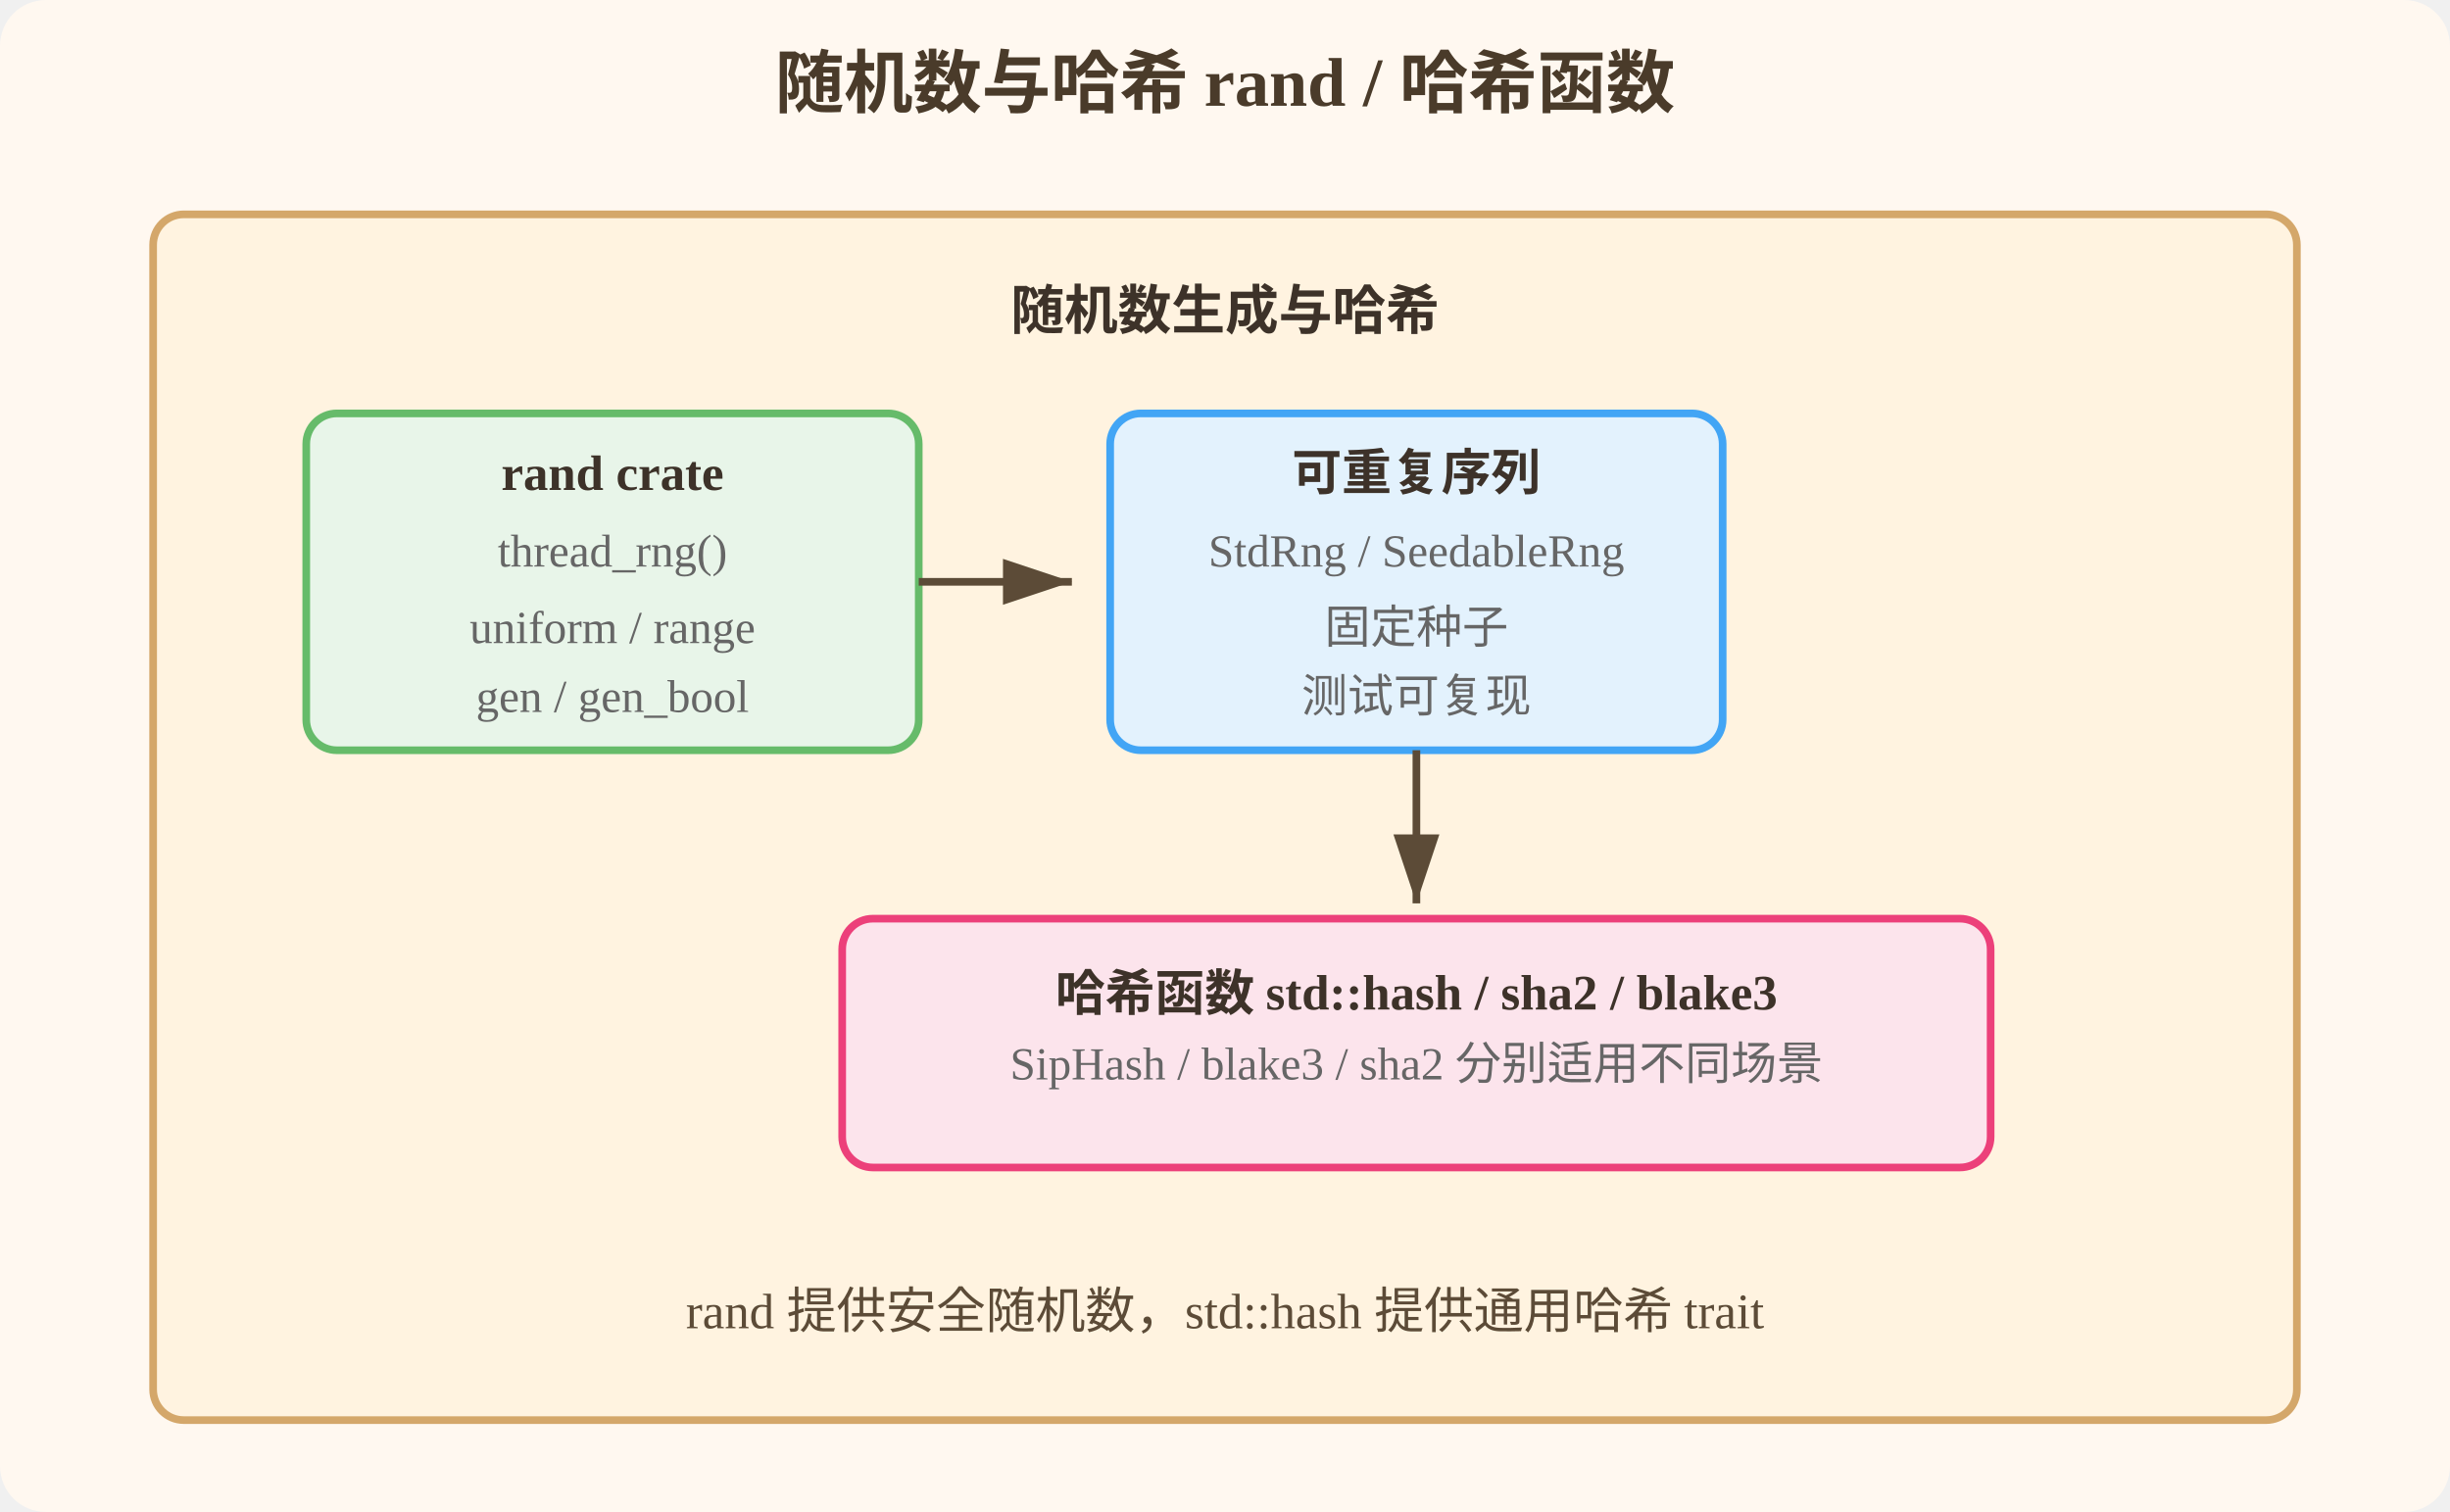
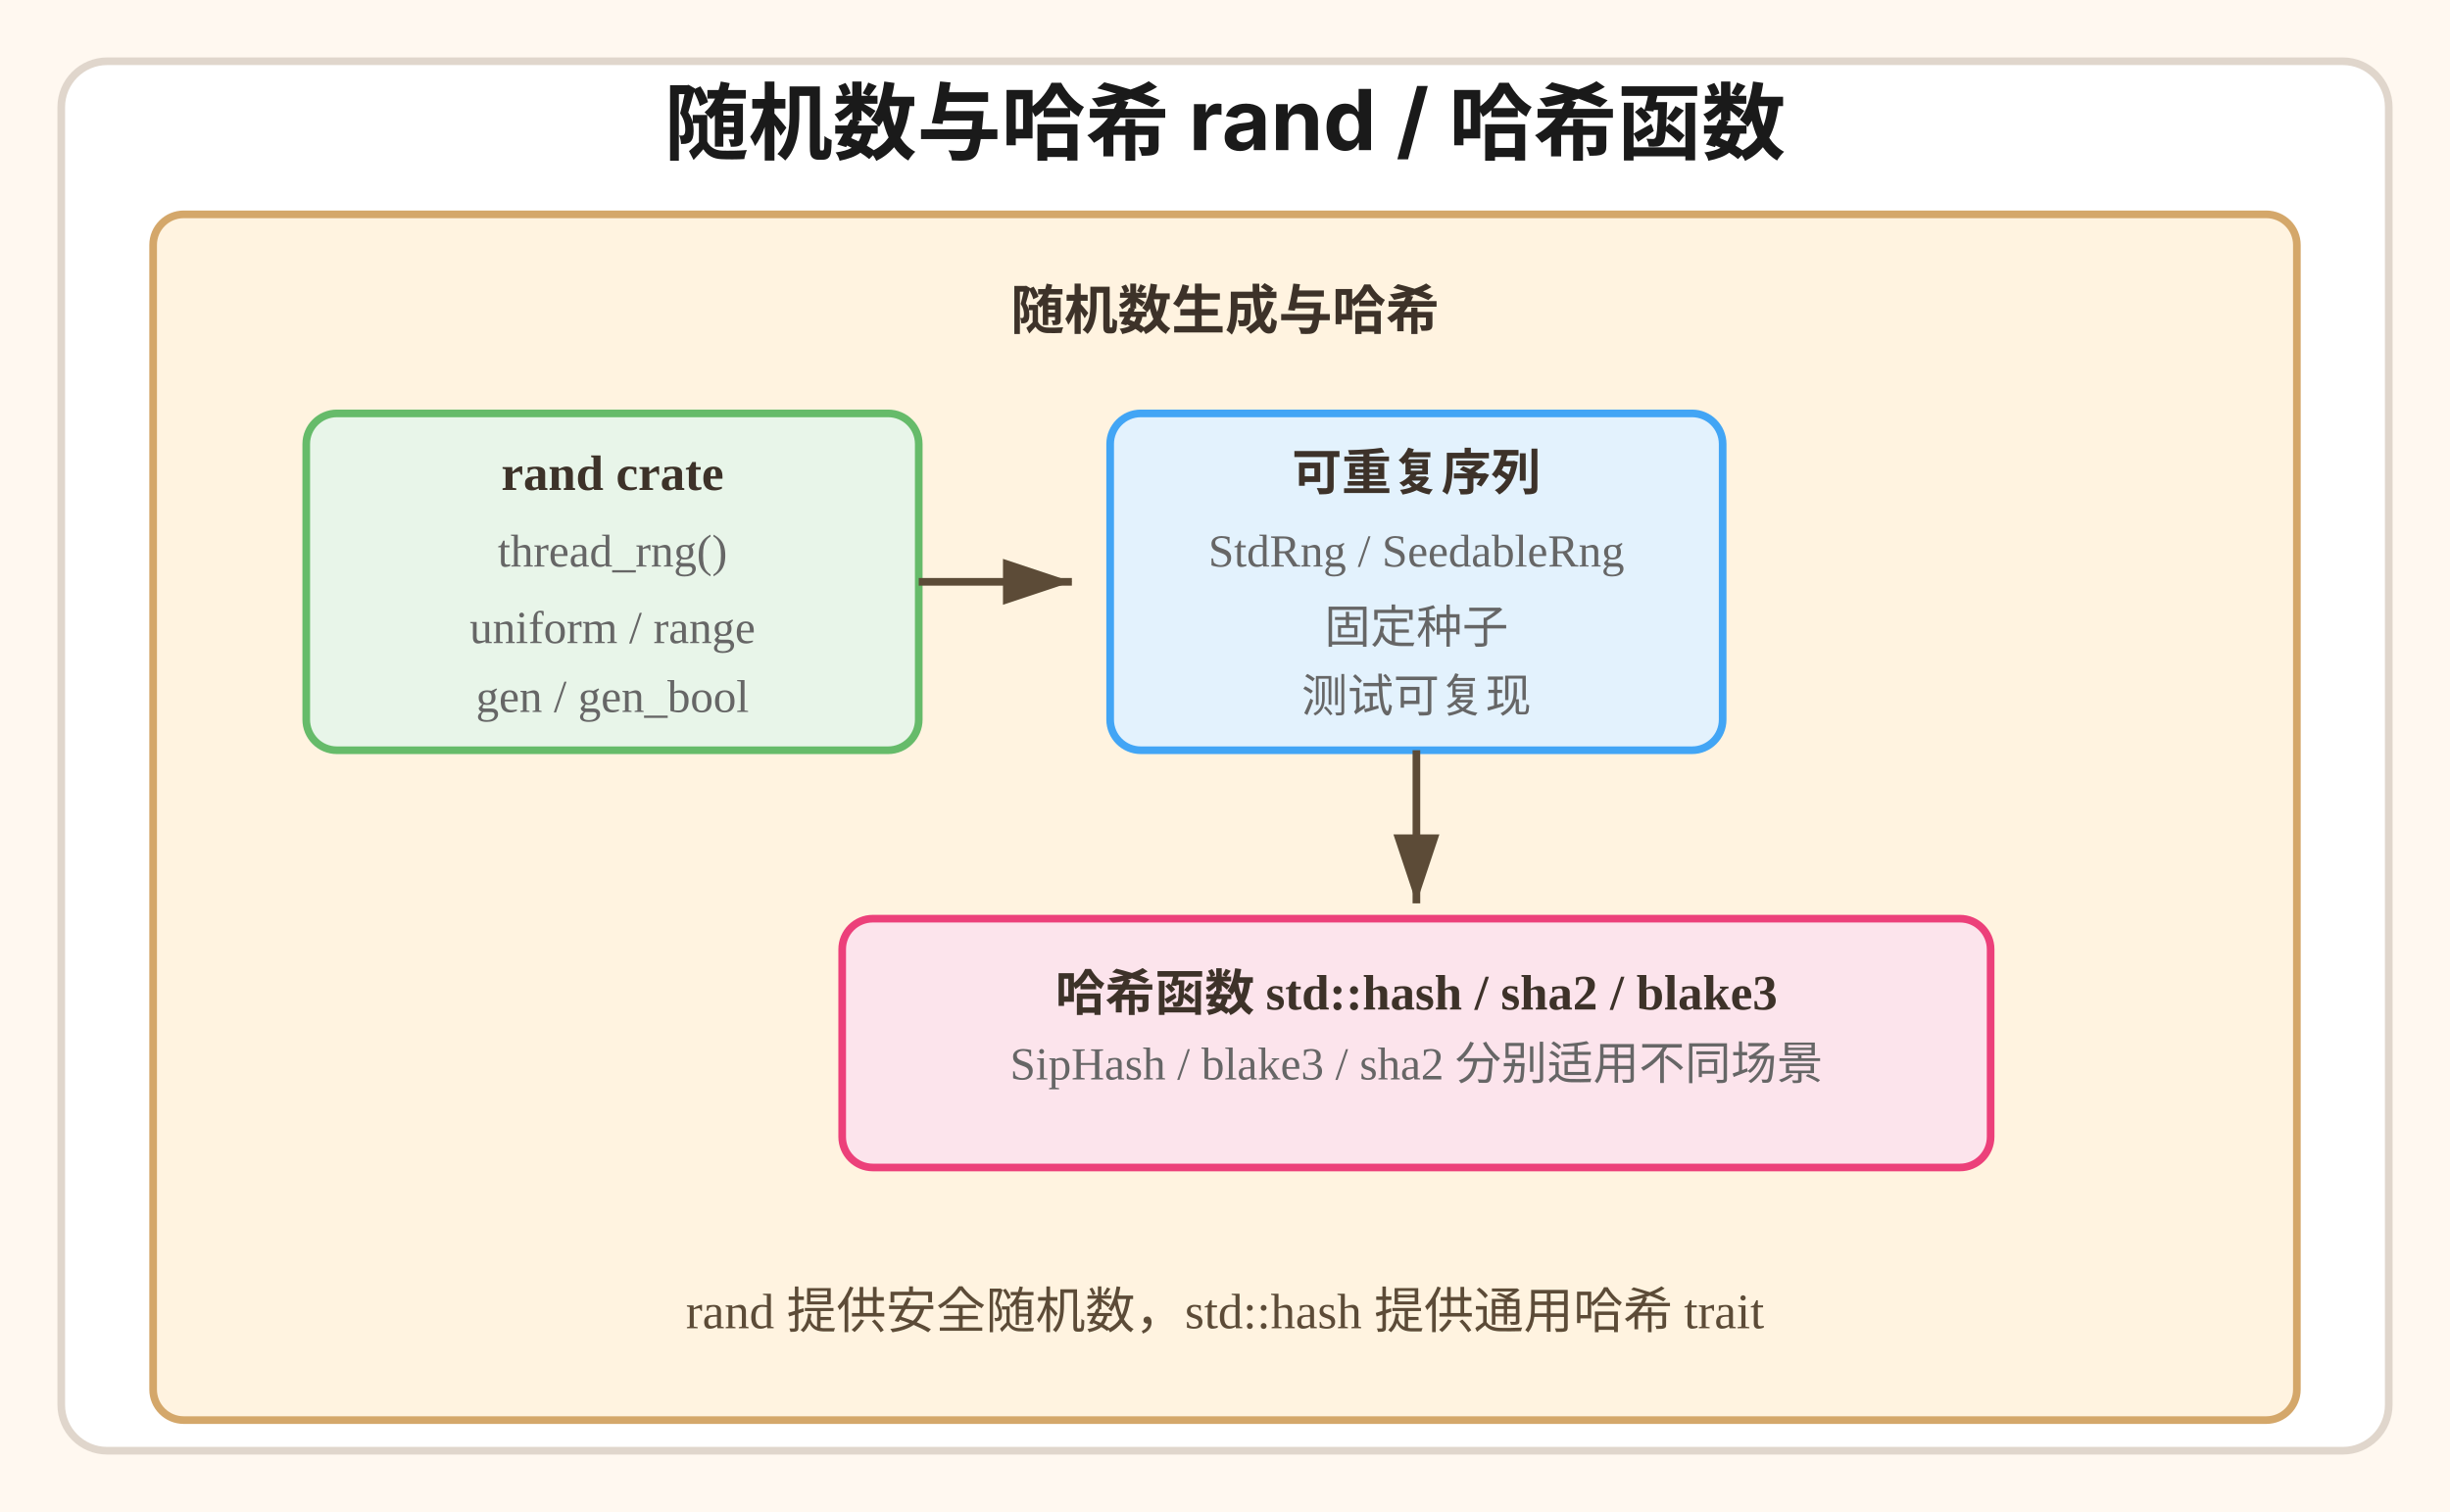
<svg xmlns="http://www.w3.org/2000/svg" width="640" height="395" viewBox="0 0 640 395">
-   <rect width="100%" height="100%" fill="#fff8f0" rx="12" />
-   <text x="320" y="28" text-anchor="middle" font-size="18" font-weight="bold" fill="#4a3b2a">随机数与哈希 rand / 哈希函数</text>
  <defs>
+     <style>
+       .bg { fill: #fff8f0; }
+       .card { fill: #ffffff; stroke: #e0d6cc; stroke-width: 2; }
+       .title { font: bold 22px system-ui, -apple-system, sans-serif; fill: #1a1a1a; }
+       .text { font: 15px system-ui, -apple-system, sans-serif; fill: #2a2a2a; }
+       .code { font: 14px "SF Mono", Menlo, monospace; fill: #3a2a1a; }
+       .label { font: 13px system-ui, -apple-system, sans-serif; fill: #5a5a5a; }
+       .arrow { stroke: #7a6a5a; stroke-width: 2; fill: none; marker-end: url(#arrowhead); }
+       .highlight { fill: #ffeacc; stroke: #ffaa55; stroke-width: 2; }
+       .box { fill: #e8f4ff; stroke: #3399ff; stroke-width: 2; }
+       .box2 { fill: #f0ffe8; stroke: #66bb33; stroke-width: 2; }
+       .box3 { fill: #fff0f5; stroke: #dd5599; stroke-width: 2; }
+     </style>
+     <marker id="arrowhead" markerWidth="10" markerHeight="7" refX="9" refY="3.5" orient="auto">
+       <polygon points="0 0, 10 3.5, 0 7" fill="#7a6a5a" />
+     </marker>
    <marker id="arrow" markerWidth="10" markerHeight="10" refX="9" refY="3" orient="auto" markerUnits="strokeWidth">
      <path d="M0,0 L0,6 L9,3 z" fill="#5c4b37" />
    </marker>
  </defs>
+   <rect width="640" height="395" class="bg" />
+   <rect x="16" y="16" width="608" height="363" rx="12" class="card" />
+   <text x="320" y="40" text-anchor="middle" class="title">随机数与哈希 rand / 哈希函数</text>
  <rect x="40" y="56" width="560" height="315" fill="#fff3e0" stroke="#d4a76a" stroke-width="2" rx="8" />
  <text x="320" y="86" font-size="14" font-weight="bold" fill="#3d3229" text-anchor="middle">随机数生成与哈希</text>
  <rect x="80" y="108" width="160" height="88" fill="#e8f5e9" stroke="#66bb6a" stroke-width="2" rx="8" />
  <text x="160" y="128" font-size="13" font-weight="bold" fill="#3d3229" text-anchor="middle">rand crate</text>
  <text x="160" y="148" font-size="12" fill="#666" text-anchor="middle">thread_rng()</text>
  <text x="160" y="168" font-size="12" fill="#666" text-anchor="middle">uniform / range</text>
  <text x="160" y="186" font-size="12" fill="#666" text-anchor="middle">gen / gen_bool</text>
  <line x1="240" y1="152" x2="280" y2="152" stroke="#5c4b37" stroke-width="2" marker-end="url(#arrow)" />
  <rect x="290" y="108" width="160" height="88" fill="#e3f2fd" stroke="#42a5f5" stroke-width="2" rx="8" />
  <text x="370" y="128" font-size="13" font-weight="bold" fill="#3d3229" text-anchor="middle">可重复序列</text>
  <text x="370" y="148" font-size="12" fill="#666" text-anchor="middle">StdRng / SeedableRng</text>
  <text x="370" y="168" font-size="12" fill="#666" text-anchor="middle">固定种子</text>
  <text x="370" y="186" font-size="12" fill="#666" text-anchor="middle">测试可复现</text>
  <line x1="370" y1="196" x2="370" y2="236" stroke="#5c4b37" stroke-width="2" marker-end="url(#arrow)" />
  <rect x="220" y="240" width="300" height="65" fill="#fce4ec" stroke="#ec407a" stroke-width="2" rx="8" />
  <text x="370" y="264" font-size="13" font-weight="bold" fill="#3d3229" text-anchor="middle">哈希函数 std::hash / sha2 / blake3</text>
  <text x="370" y="282" font-size="12" fill="#666" text-anchor="middle">SipHash / blake3 / sha2 分别适用不同场景</text>
  <text x="320" y="347" font-size="13" fill="#5c4b37" text-anchor="middle">rand 提供安全随机数，std::hash 提供通用哈希 trait</text>
</svg>
